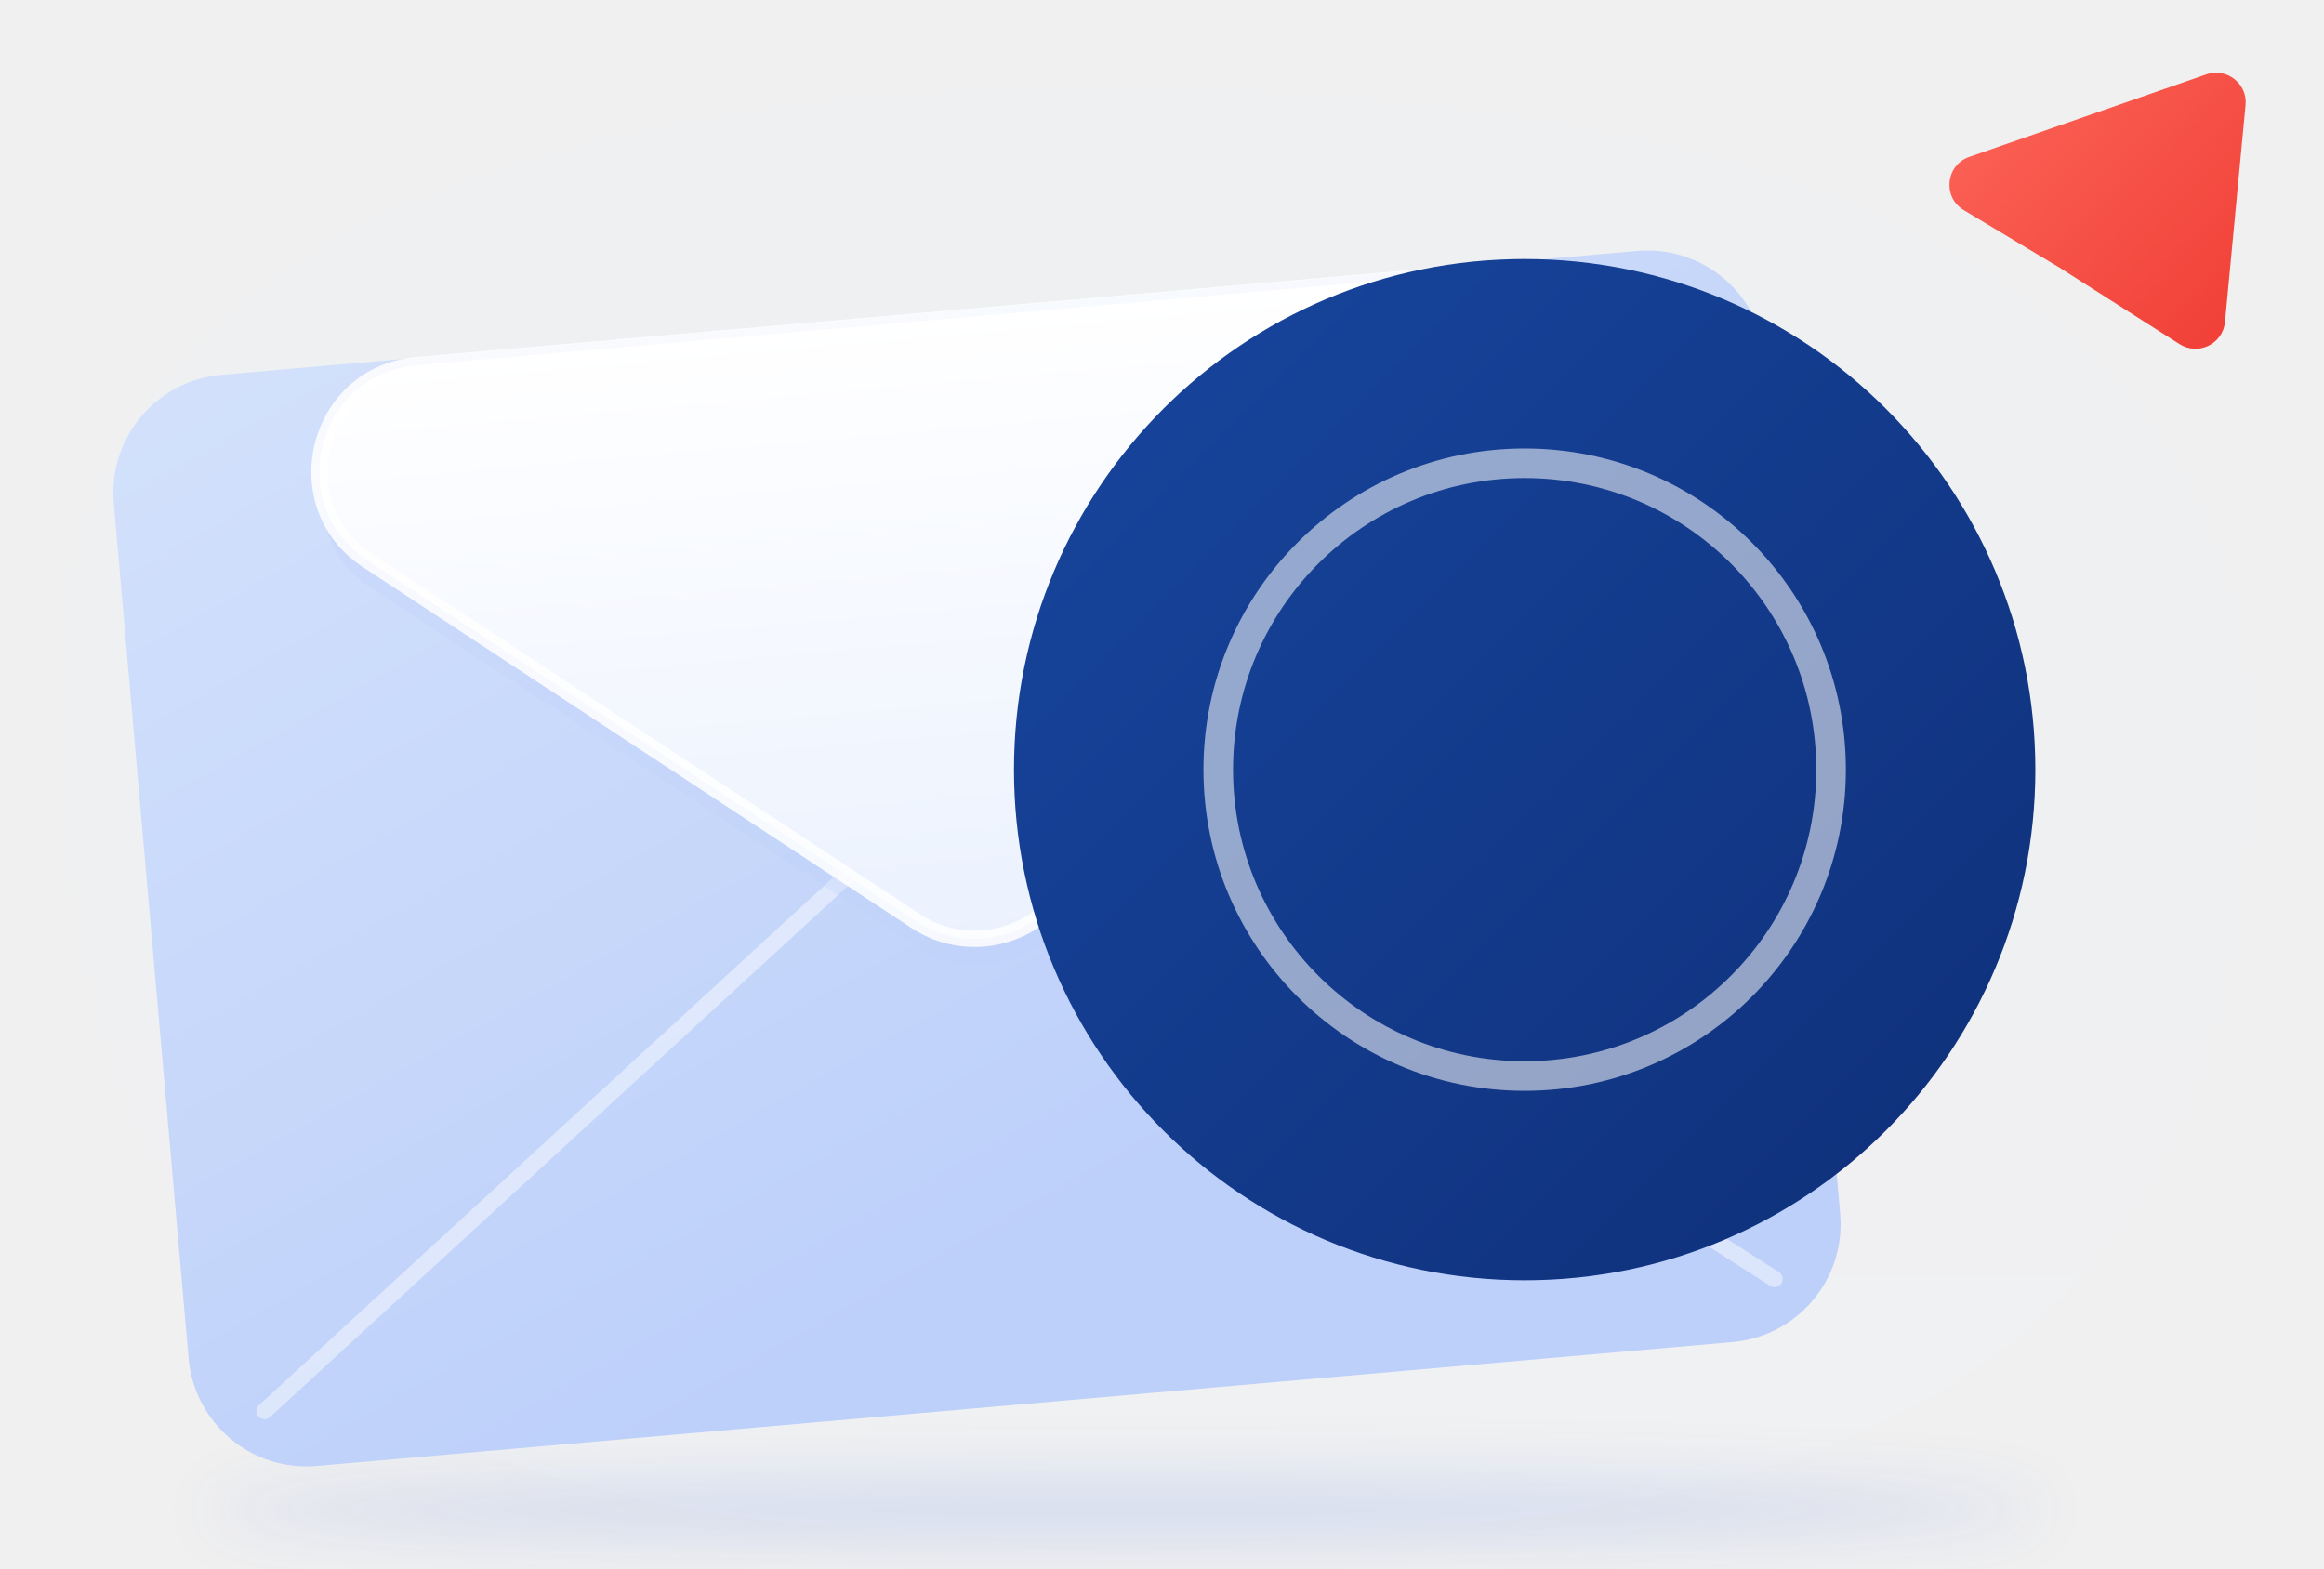
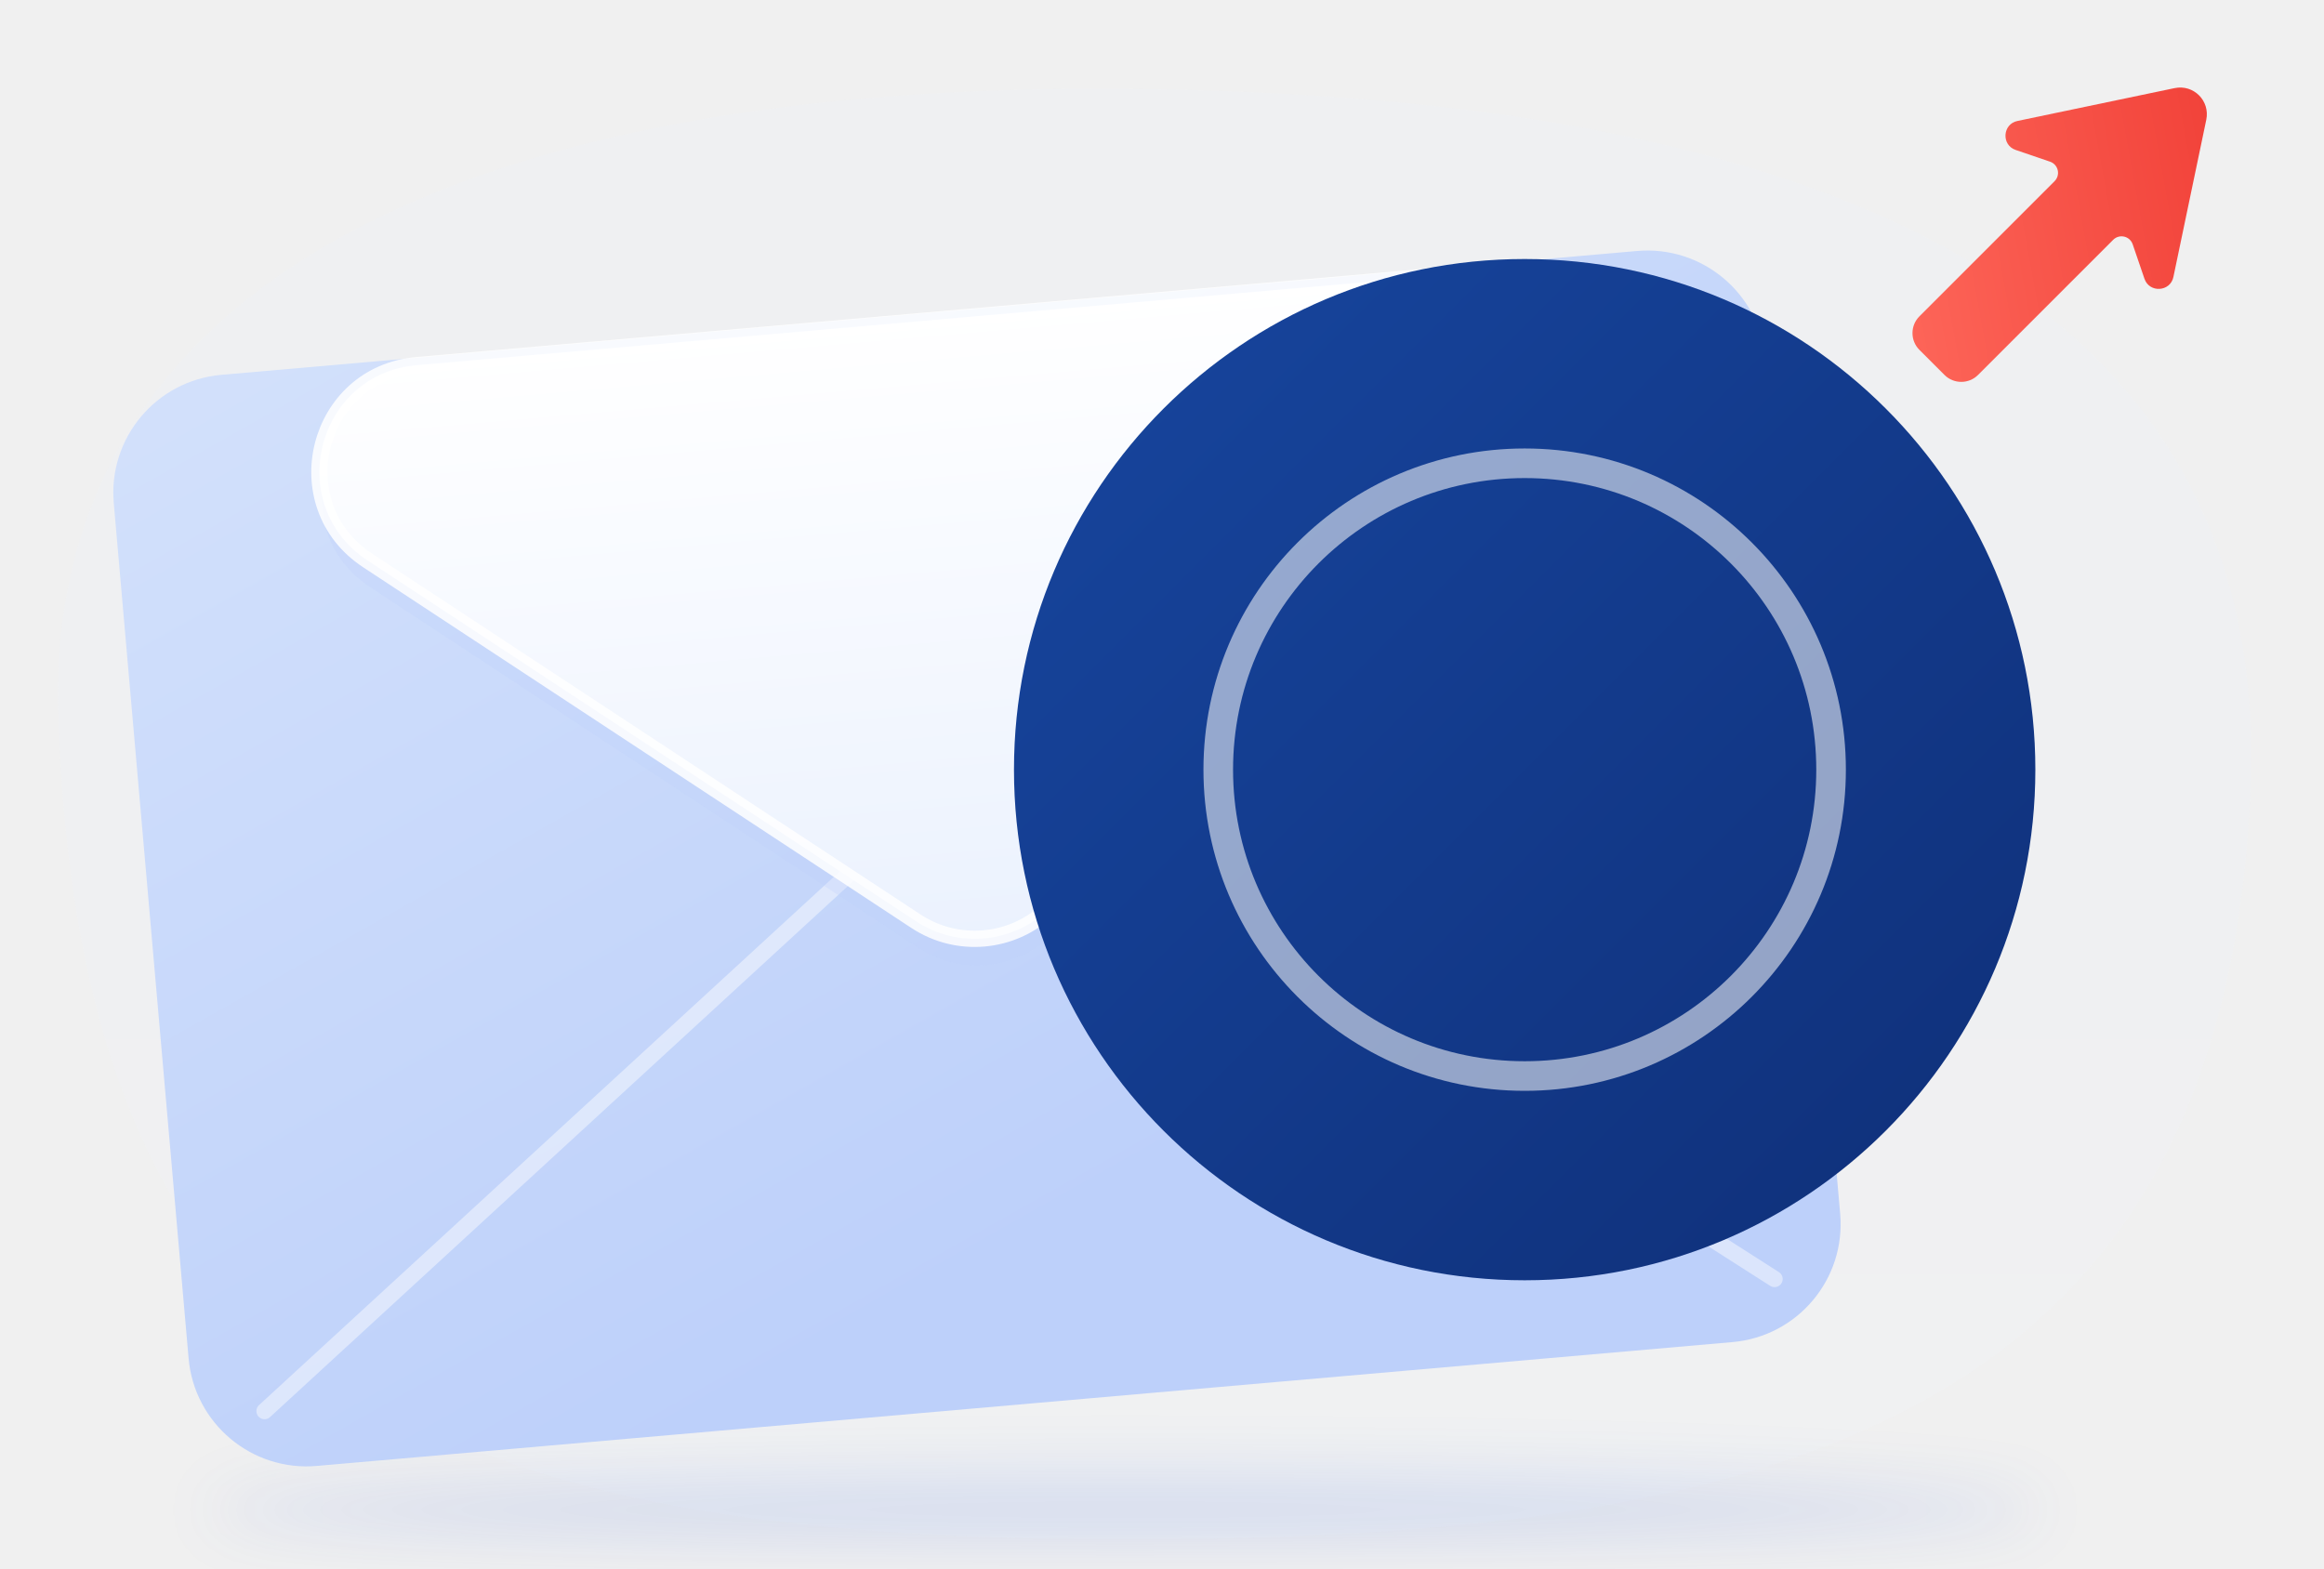
<svg xmlns="http://www.w3.org/2000/svg" viewBox="0 0 157 106" width="157" height="106">
  <defs>
    <filter id="sfuma-ombra" filterUnits="userSpaceOnUse" x="0" y="0" width="157" height="106">
      <feGaussianBlur stdDeviation="2" />
    </filter>
    <filter id="sfuma-alone" filterUnits="userSpaceOnUse" x="0" y="0" width="157" height="106">
      <feGaussianBlur stdDeviation="5" />
    </filter>
    <filter id="sfuma-lieve" filterUnits="userSpaceOnUse" x="0" y="0" width="157" height="106">
      <feGaussianBlur stdDeviation="0.8" />
    </filter>
    <linearGradient id="nuvola-fondo" gradientUnits="userSpaceOnUse" x1="0" y1="0" x2="0" y2="106">
      <stop offset="0" stop-color="#EAF1FE" />
      <stop offset="0.55" stop-color="#EAF1FE" />
      <stop offset="1" stop-color="#F4F7FE" />
    </linearGradient>
    <linearGradient id="busta-corpo-luce" gradientUnits="userSpaceOnUse" x1="-56" y1="-37" x2="-22.4" y2="37">
      <stop offset="0" stop-color="#D3E1FB" />
      <stop offset="1" stop-color="#BDD0FA" />
    </linearGradient>
    <linearGradient id="busta-aletta-luce" gradientUnits="userSpaceOnUse" x1="0" y1="-37" x2="0" y2="7.4">
      <stop offset="0" stop-color="#FFFFFF" />
      <stop offset="1" stop-color="#EAF1FE" />
    </linearGradient>
    <linearGradient id="sigillo-luce" gradientUnits="userSpaceOnUse" x1="68.5" y1="17.5" x2="137.5" y2="86.5">
      <stop offset="0" stop-color="#17469F" />
      <stop offset="1" stop-color="#0F2F78" />
    </linearGradient>
-     <linearGradient id="freccia-luce" gradientUnits="userSpaceOnUse" x1="128" y1="3" x2="152" y2="26">
+     <linearGradient id="freccia-luce" gradientUnits="userSpaceOnUse" x1="-12" y1="-9" x2="14" y2="9">
      <stop offset="0" stop-color="#FF6B5E" />
      <stop offset="1" stop-color="#EF3B33" />
    </linearGradient>
  </defs>
  <g id="nuvola" fill="url(#nuvola-fondo)" opacity="0.14">
    <path d="M4 50 C2 20 30 6 74 6 C120 6 154 18 152 54 C150 96 120 104 76 104 C30 104 6 94 4 50 Z" />
  </g>
  <ellipse id="ombra" cx="76" cy="102" rx="62" ry="2.5" fill="#1D4ED8" opacity="0.12" filter="url(#sfuma-ombra)" />
  <g id="busta" transform="translate(66 58) rotate(-5)">
    <path id="busta-corpo" d="M-48 -37 L48 -37 C52.42 -37 56 -33.42 56 -29 L56 29 C56 33.42 52.42 37 48 37 L-48 37 C-52.42 37 -56 33.42 -56 29 L-56 -29 C-56 -33.42 -52.42 -37 -48 -37 Z" fill="url(#busta-corpo-luce)" />
    <path id="busta-pieghe" d="M-51.2 33 L-4.48 -2.96 M51.2 33 L4.48 -2.96" stroke="#FFFFFF" stroke-opacity="0.45" stroke-width="1.1" stroke-linecap="round" fill="none" />
    <path id="busta-aletta-ombra" d="M-39.26 -23.65 L-4.47 3.87 C-1.85 5.94 1.85 5.94 4.47 3.87 L39.26 -23.65 C44.61 -27.89 41.62 -36.5 34.79 -36.5 L-34.79 -36.5 C-41.62 -36.5 -44.61 -27.89 -39.26 -23.65 Z" transform="translate(0 1.8)" fill="#BDD0FA" opacity="0.28" />
    <path id="busta-aletta" d="M-39.26 -23.65 L-4.47 3.87 C-1.85 5.94 1.85 5.94 4.47 3.87 L39.26 -23.65 C44.61 -27.89 41.62 -36.5 34.79 -36.5 L-34.79 -36.5 C-41.62 -36.5 -44.61 -27.89 -39.26 -23.65 Z" fill="url(#busta-aletta-luce)" stroke="#FFFFFF" stroke-opacity="0.85" stroke-width="1.1" stroke-linejoin="round" />
  </g>
  <g id="sigillo">
    <circle id="sigillo-alone" cx="103" cy="52" r="36.9" fill="#FFFFFF" opacity="0" />
    <circle id="sigillo-disco" cx="103" cy="52" r="34.5" fill="url(#sigillo-luce)" />
    <circle id="sigillo-segnaposto" cx="103" cy="52" r="20.7" fill="none" stroke="#FFFFFF" stroke-opacity="0.55" stroke-width="2" />
  </g>
-   <path id="freccia-invio" d="M149.06 5.02 L133.04 10.6 C131.44 11.15 131.21 13.33 132.67 14.2 L138.98 17.99 C138.99 18 139.01 18 139.02 18.01 L147.24 23.25 C148.51 24.05 150.17 23.24 150.31 21.75 L151.7 7.1 C151.84 5.65 150.43 4.55 149.06 5.02 Z" fill="url(#freccia-luce)" />
+   <path id="freccia-invio" transform="translate(139 16) rotate(-45)" d="M12.7 -1.51 L3.62 -7.45 C2.76 -8.02 1.69 -7.08 2.15 -6.15 L3.23 -3.95 C3.49 -3.42 3.11 -2.8 2.51 -2.8 L-10.4 -2.8 C-11.28 -2.8 -12 -2.08 -12 -1.2 L-12 1.2 C-12 2.08 -11.28 2.8 -10.4 2.8 L2.51 2.8 C3.11 2.8 3.49 3.42 3.23 3.95 L2.15 6.15 C1.69 7.08 2.76 8.02 3.62 7.45 L12.7 1.51 C13.79 0.79 13.79 -0.79 12.7 -1.51 Z" fill="url(#freccia-luce)" />
</svg>
